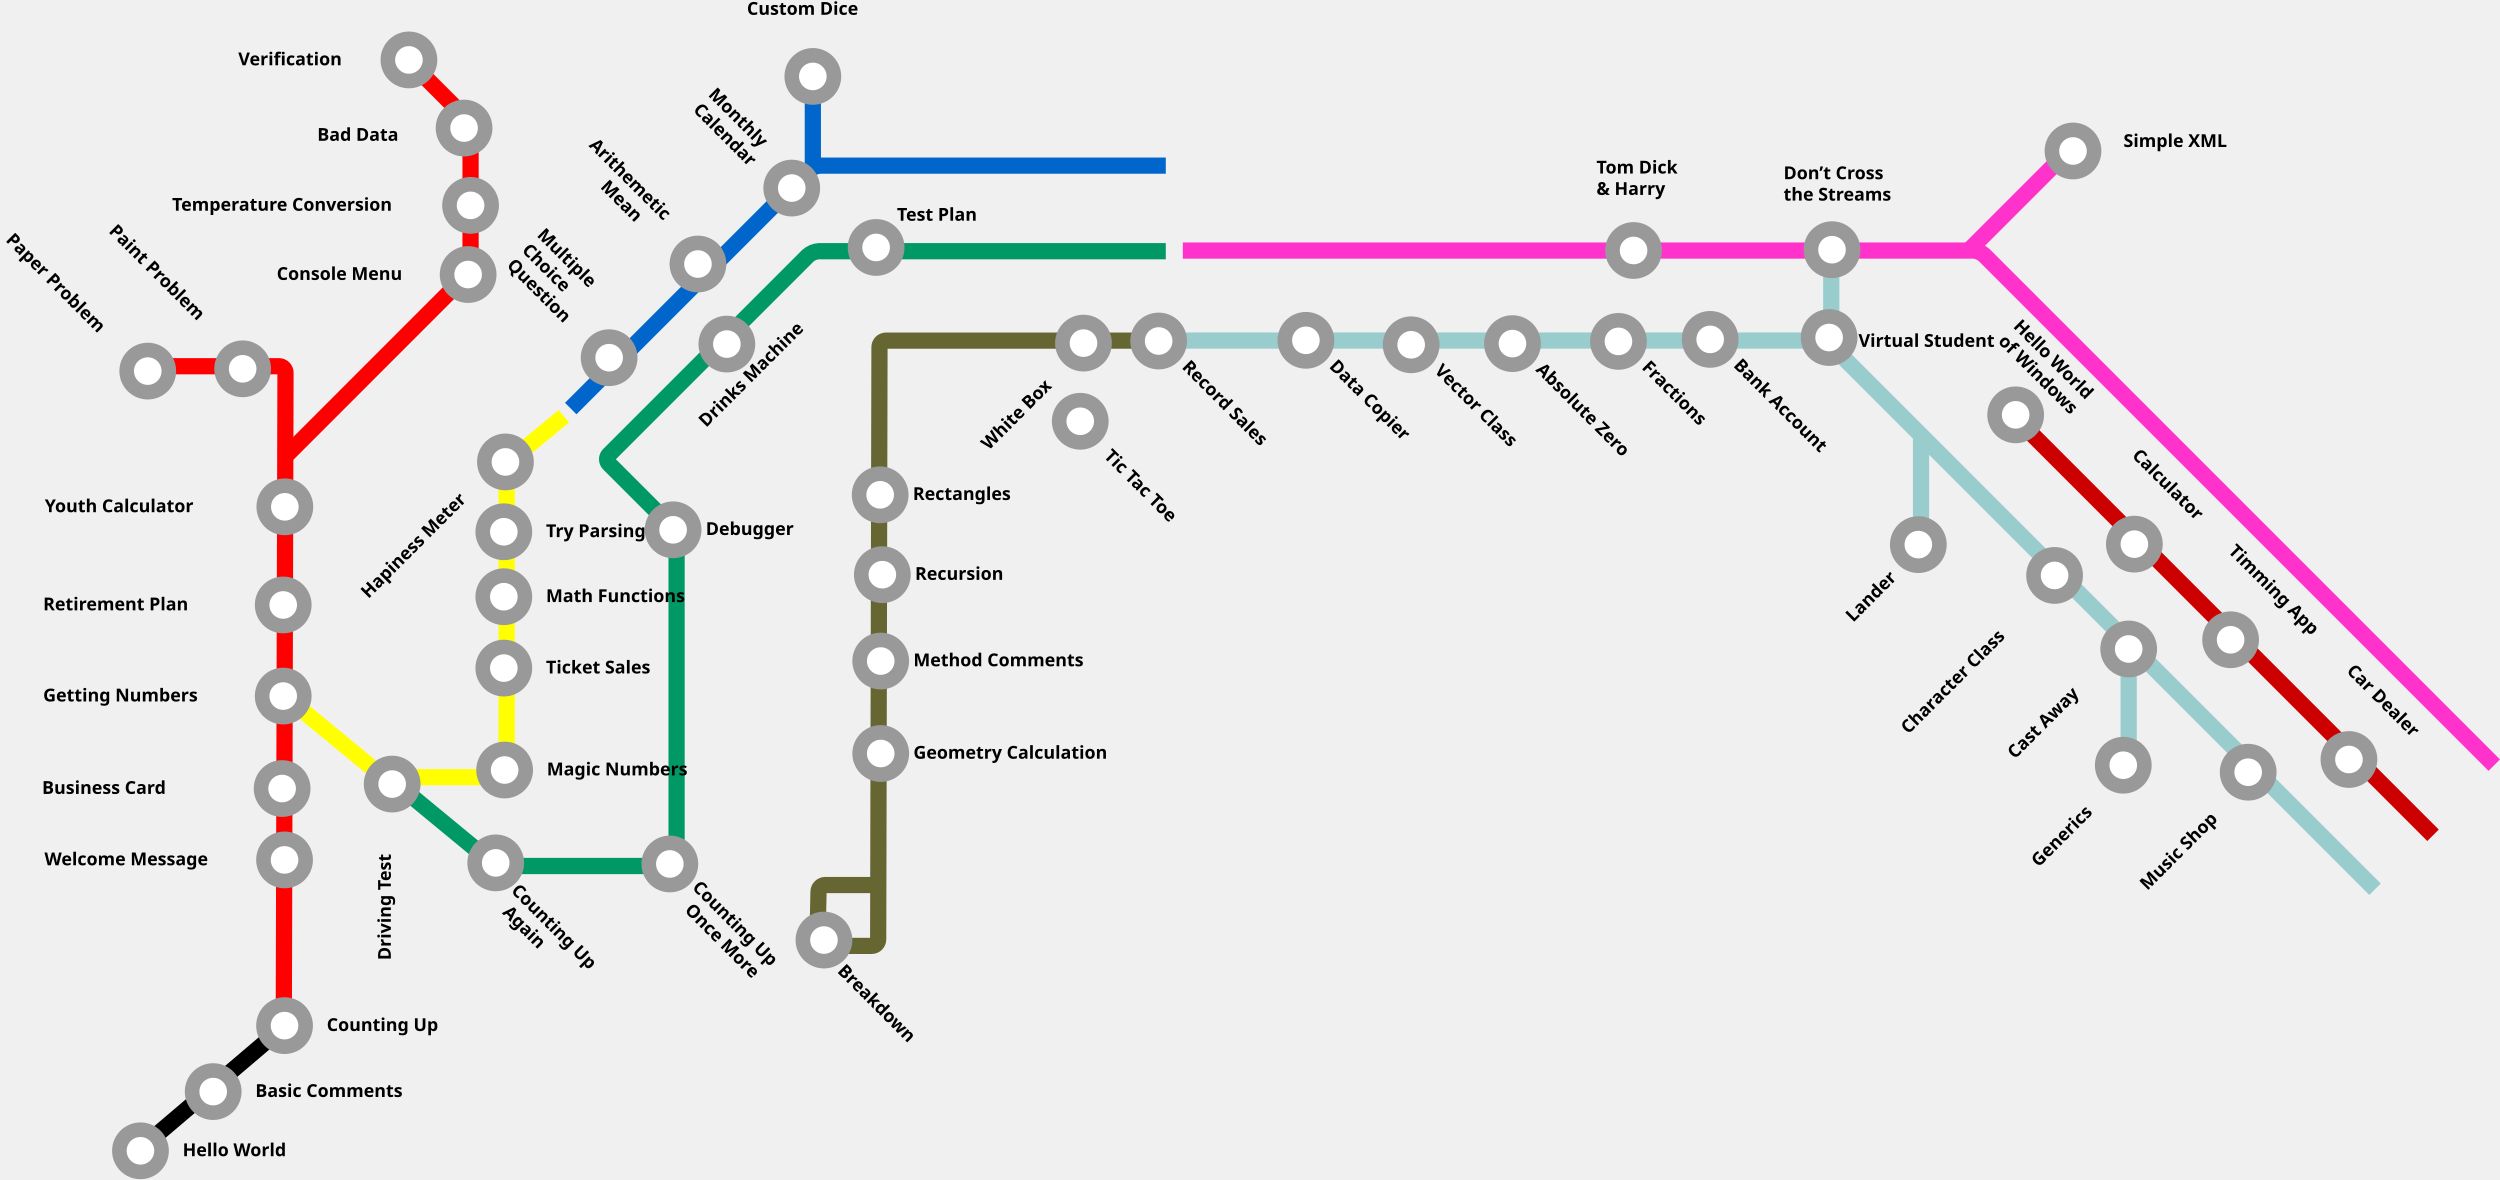
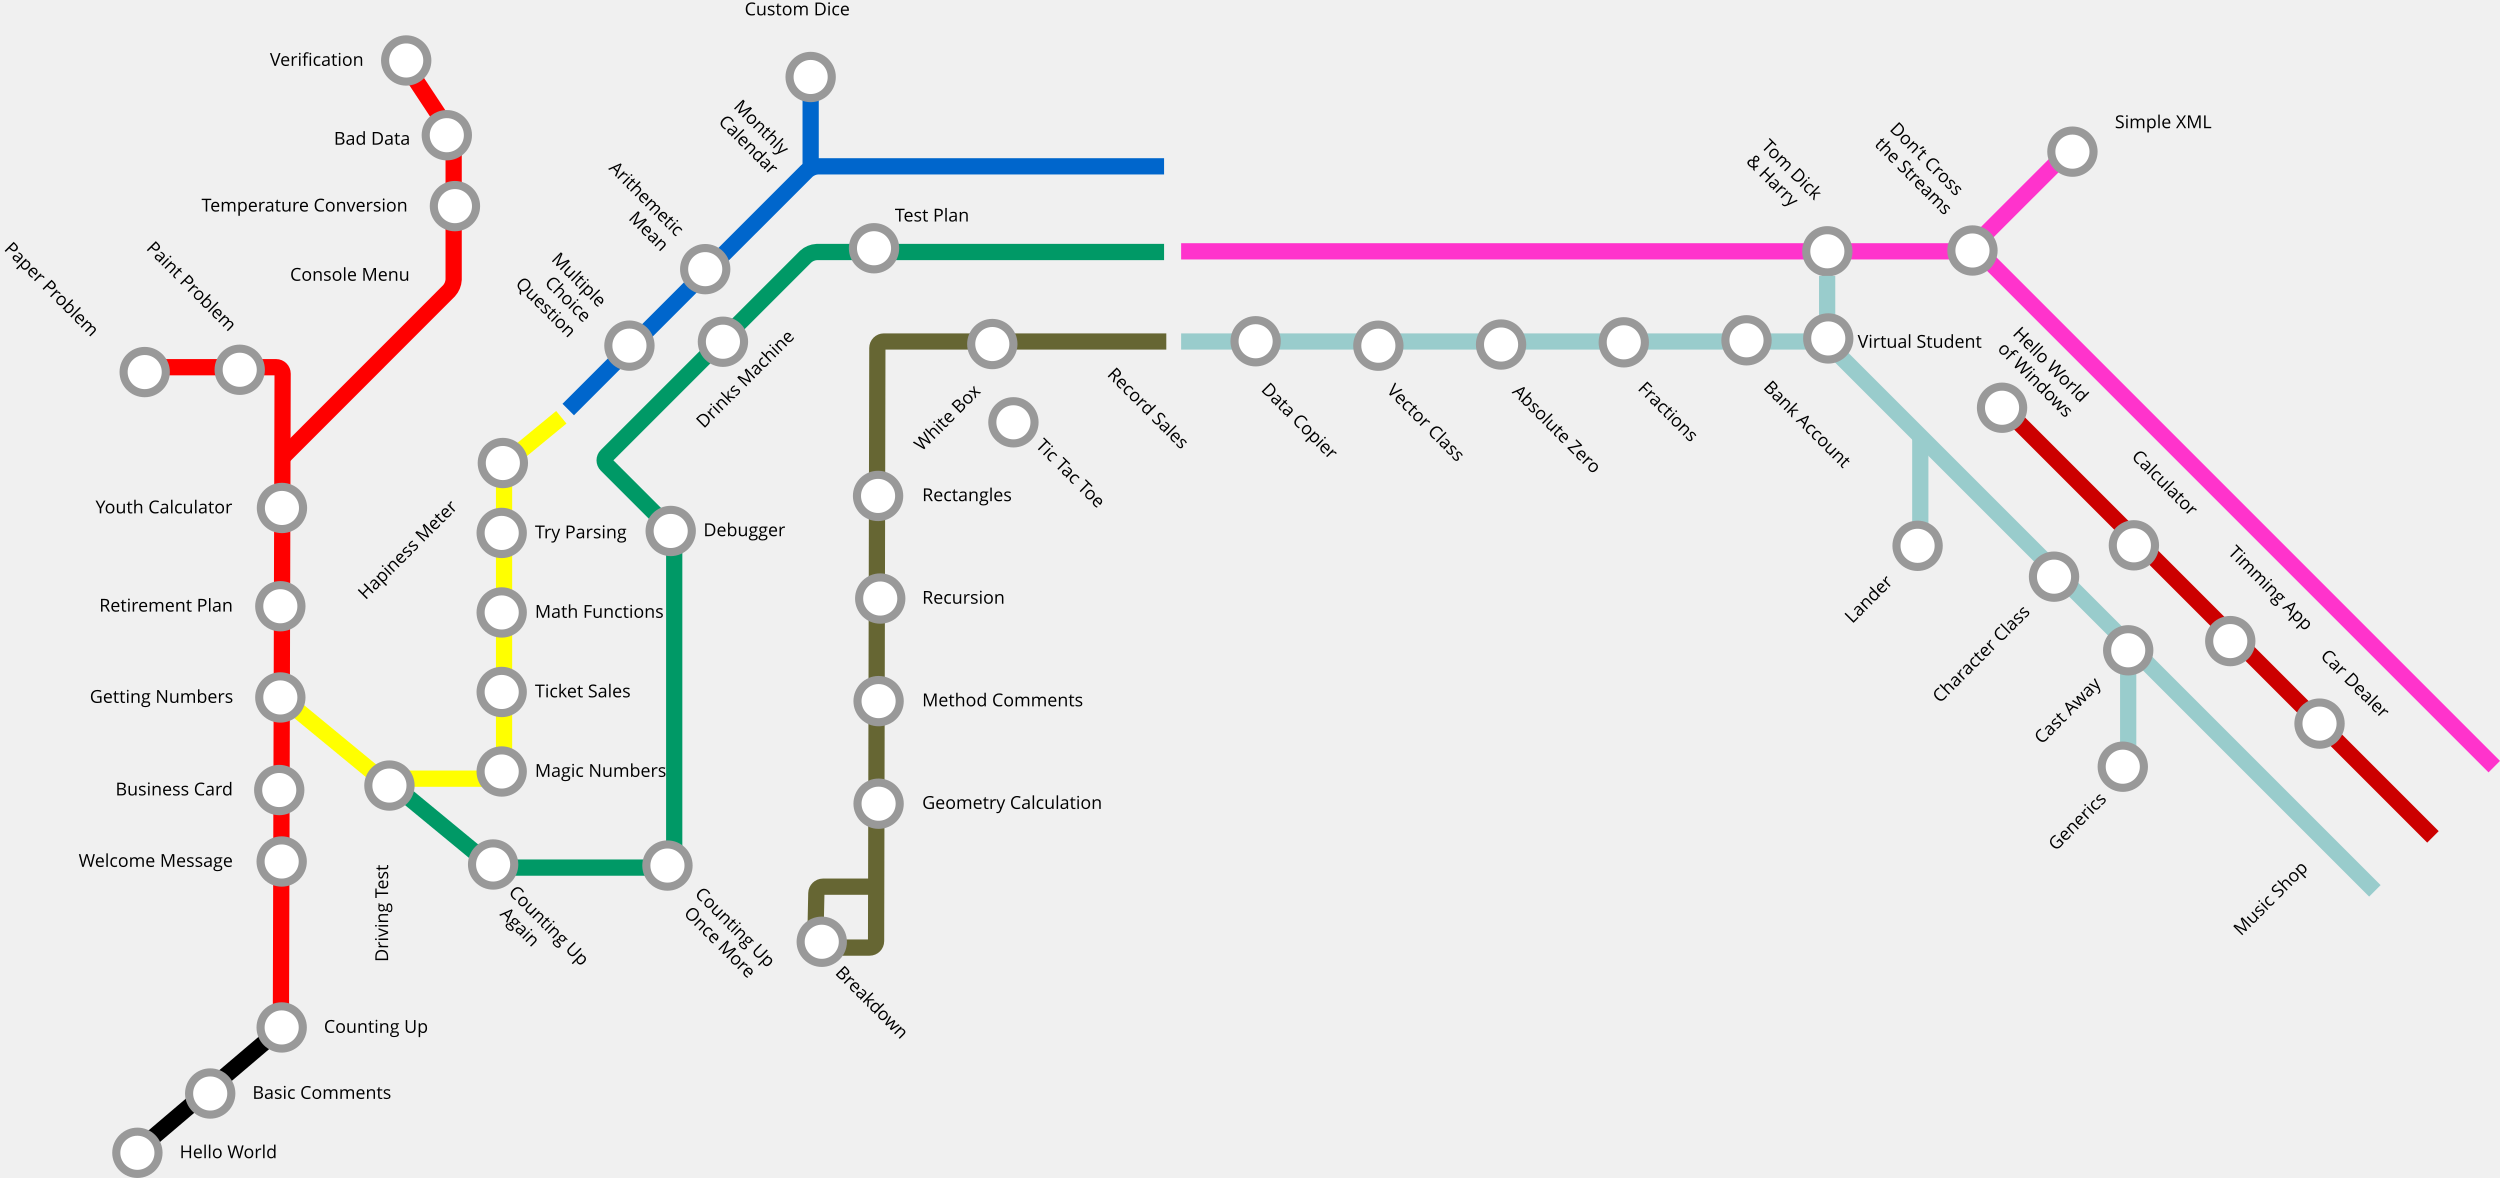
- <svg xmlns="http://www.w3.org/2000/svg" viewBox="0 0 1541.18 726.94">
+ <svg xmlns="http://www.w3.org/2000/svg" viewBox="0 0 1539.17 725.24">
  <defs>
    <style>
      .cls-1, .cls-10, .cls-11, .cls-4, .cls-5, .cls-6, .cls-7, .cls-8, .cls-9 {
        fill: none;
        stroke-width: 10px;
      }

      .cls-1 {
-         stroke: #9cc;
+         stroke: #c00;
      }

      .cls-1, .cls-10, .cls-11, .cls-3, .cls-4, .cls-5, .cls-6, .cls-7, .cls-8, .cls-9 {
        stroke-miterlimit: 10;
      }

      .cls-2 {
        font-size: 11px;
-         font-family: SourceCodePro-Bold, Source Code Pro;
-         font-weight: 700;
+         font-family: OpenSans, Open Sans;
      }

      .cls-3 {
        fill: #fff;
        stroke: #999;
-         stroke-width: 9px;
+         stroke-width: 5px;
      }

      .cls-4 {
-         stroke: #c00;
+         stroke: #f3c;
      }

      .cls-5 {
+         stroke: #9cc;
+       }
+ 
+       .cls-6 {
+         stroke: #096;
+       }
+ 
+       .cls-7 {
        stroke: #06c;
-       }
- 
-       .cls-6 {
-         stroke: #f3c;
-       }
- 
-       .cls-7 {
-         stroke: #096;
      }

      .cls-8 {
        stroke: #ff0;
      }

      .cls-9 {
        stroke: red;
      }

      .cls-10 {
        stroke: #663;
      }

      .cls-11 {
        stroke: #000;
      }
    </style>
  </defs>
  <g id="Layer_2" data-name="Layer 2">
    <g id="Layer_3" data-name="Layer 3">
-       <g id="LightBlue">
-         <line class="cls-1" x1="1184.26" y1="268.3" x2="1184.26" y2="336.11" />
-         <line class="cls-1" x1="1128.92" y1="164.77" x2="1128.92" y2="212.97" />
-         <line class="cls-1" x1="1312.26" y1="396.3" x2="1312.26" y2="470.97" />
-         <path class="cls-1" d="M1464.14,548.19l-335.4-335.4a11.13,11.13,0,0,0-6.83-2.83H729.18" />
+       <g id="Line_RedDark">
+         <line class="cls-1" x1="1228.65" y1="246" x2="1497.89" y2="515.24" />
+         <g id="CarDealer">
+           <text class="cls-2" transform="translate(1428.15 404.37) rotate(45)">Car Dealer</text>
+           <circle class="cls-3" cx="1428.06" cy="445.51" r="13" />
+         </g>
+         <g id="TimingApp">
+           <text class="cls-2" transform="translate(1371.2 340.56) rotate(45)">Timming App</text>
+           <circle class="cls-3" cx="1373.11" cy="394.7" r="13" />
+         </g>
+         <g id="Calculator">
+           <text class="cls-2" transform="translate(1311.87 281.61) rotate(45)">Calculator</text>
+           <circle class="cls-3" cx="1313.77" cy="335.74" r="13" />
+         </g>
+         <g id="HelloWorldOfWindows">
+           <text class="cls-2" transform="translate(1238.69 205.9) rotate(45)">Hello World <tspan x="0" y="13.2">of Windows</tspan>
+           </text>
+           <circle class="cls-3" cx="1232.6" cy="251.04" r="13" />
+         </g>
+       </g>
+       <g id="Line_Pink">
+         <path class="cls-4" d="M1535.64,472,1221.23,157.58a11.13,11.13,0,0,0-6.83-2.83H727.18" />
+         <line class="cls-4" x1="1211.65" y1="154.75" x2="1274.28" y2="92.13" />
+         <g id="Tom_Dick" data-name="Tom Dick">
+           <circle class="cls-3" cx="1125.04" cy="154.71" r="13" />
+           <text class="cls-2" transform="translate(1083.94 90.46) rotate(45)">Tom Dick <tspan x="0" y="13.2">&amp; Harry</tspan>
+           </text>
+         </g>
+         <g id="Dont_Cross" data-name="Dont Cross">
+           <text class="cls-2" transform="translate(1162.94 79.95) rotate(45)">Don’t Cross <tspan x="0" y="13.2">the Streams</tspan>
+           </text>
+           <circle class="cls-3" cx="1214.38" cy="154.23" r="13" />
+         </g>
+         <g id="SimpleXML">
+           <text class="cls-2" transform="translate(1302.05 78.92)">Simple XML</text>
+           <circle class="cls-3" cx="1275.93" cy="93.37" r="13" />
+         </g>
+       </g>
+       <g id="Line_LightBlue">
+         <line class="cls-5" x1="1182.26" y1="268.6" x2="1182.26" y2="336.4" />
+         <line class="cls-5" x1="1124.92" y1="169.86" x2="1124.92" y2="210.27" />
+         <line class="cls-5" x1="1310.26" y1="396.6" x2="1310.26" y2="471.27" />
+         <path class="cls-5" d="M1462.14,548.48l-335.4-335.4a11.13,11.13,0,0,0-6.83-2.83H727.18" />
        <g id="VectorClass">
-           <text class="cls-2" transform="translate(883.87 229.05) rotate(45)">Vector Class</text>
-           <circle class="cls-3" cx="869.94" cy="212.55" r="13" />
+           <text class="cls-2" transform="translate(853.28 240.97) rotate(45)">Vector Class</text>
+           <circle class="cls-3" cx="848.61" cy="212.85" r="13" />
        </g>
        <g id="DataCopier">
-           <text class="cls-2" transform="translate(818.98 226.3) rotate(45)">Data Copier</text>
-           <circle class="cls-3" cx="805.05" cy="209.8" r="13" />
+           <text class="cls-2" transform="translate(775.98 240.32) rotate(45)">Data Copier</text>
+           <circle class="cls-3" cx="773.05" cy="210.1" r="13" />
        </g>
        <g id="AbsoluteZero">
-           <text class="cls-2" transform="translate(946.32 228.32) rotate(45)">Absolute Zero</text>
-           <circle class="cls-3" cx="932.39" cy="211.83" r="13" />
+           <text class="cls-2" transform="translate(930.59 241.62) rotate(45)">Absolute Zero</text>
+           <circle class="cls-3" cx="924.16" cy="212.12" r="13" />
        </g>
        <g id="Fractions">
-           <text class="cls-2" transform="translate(1011.66 226.96) rotate(45)">Fractions</text>
-           <circle class="cls-3" cx="997.73" cy="210.46" r="13" />
+           <text class="cls-2" transform="translate(1007.89 239.66) rotate(45)">Fractions</text>
+           <circle class="cls-3" cx="999.71" cy="210.76" r="13" />
        </g>
        <g id="BankAccount">
-           <text class="cls-2" transform="translate(1068.2 225.71) rotate(45)">Bank Account</text>
-           <circle class="cls-3" cx="1054.27" cy="209.22" r="13" />
+           <text class="cls-2" transform="translate(1085.2 239.01) rotate(45)">Bank Account</text>
+           <circle class="cls-3" cx="1075.27" cy="209.51" r="13" />
        </g>
        <g id="MusicShop">
-           <text class="cls-2" transform="translate(1323.73 549.23) rotate(-45)">Music Shop</text>
-           <circle class="cls-3" cx="1385.94" cy="476.05" r="13" />
+           <text class="cls-2" transform="translate(1379.73 576.52) rotate(-45)">Music Shop</text>
        </g>
        <g id="Generics">
-           <text class="cls-2" transform="translate(1256.73 534.92) rotate(-45)">Generics</text>
-           <circle class="cls-3" cx="1308.94" cy="471.74" r="13" />
+           <text class="cls-2" transform="translate(1265.73 524.22) rotate(-45)">Generics</text>
+           <circle class="cls-3" cx="1306.93" cy="472.04" r="13" />
        </g>
        <g id="Lander">
-           <text class="cls-2" transform="translate(1142.4 383.92) rotate(-45)">Lander</text>
-           <circle class="cls-3" cx="1182.6" cy="335.74" r="13" />
+           <text class="cls-2" transform="translate(1140.4 384.22) rotate(-45)">Lander</text>
+           <circle class="cls-3" cx="1180.6" cy="336.04" r="13" />
        </g>
        <g id="VirtualPeople">
-           <text class="cls-2" transform="translate(1145.71 213.83)">Virtual Student</text>
-           <circle class="cls-3" cx="1127.6" cy="208.08" r="13" />
+           <text class="cls-2" transform="translate(1143.7 214.12)">Virtual Student</text>
+           <circle class="cls-3" cx="1125.6" cy="208.37" r="13" />
        </g>
        <g id="CharacterClass">
-           <text class="cls-2" transform="translate(1176.4 452.92) rotate(-45)">Character Class</text>
-           <circle class="cls-3" cx="1266.6" cy="354.74" r="13" />
+           <text class="cls-2" transform="translate(1194.4 433.22) rotate(-45)">Character Class</text>
+           <circle class="cls-3" cx="1264.6" cy="355.04" r="13" />
        </g>
        <g id="CastAway">
-           <text class="cls-2" transform="translate(1242.07 468.26) rotate(-45)">Cast Away</text>
-           <circle class="cls-3" cx="1312.27" cy="400.08" r="13" />
-         </g>
-       </g>
-       <g id="RedDark">
-         <line class="cls-4" x1="1230.66" y1="245.7" x2="1499.89" y2="514.94" />
-         <g id="CarDealer">
-           <text class="cls-2" transform="translate(1446.15 414.08) rotate(45)">Car Dealer</text>
-           <circle class="cls-3" cx="1448.06" cy="468.21" r="13" />
-         </g>
-         <g id="TimingApp">
-           <text class="cls-2" transform="translate(1373.2 340.26) rotate(45)">Timming App</text>
-           <circle class="cls-3" cx="1375.11" cy="394.4" r="13" />
-         </g>
-         <g id="Calculator">
-           <text class="cls-2" transform="translate(1313.87 281.31) rotate(45)">Calculator</text>
-           <circle class="cls-3" cx="1315.78" cy="335.45" r="13" />
-         </g>
-         <g id="HelloWorldOfWindows">
-           <text class="cls-2" transform="translate(1240.69 201.61) rotate(45)">Hello World <tspan x="0" y="13.2">of Windows</tspan>
-           </text>
-           <circle class="cls-3" cx="1242.6" cy="255.74" r="13" />
-         </g>
-       </g>
-       <g id="Blue">
-         <path class="cls-5" d="M351.84,251.86,498.76,104.94a11.13,11.13,0,0,1,6.83-2.83H718.68" />
-         <line class="cls-5" x1="501.09" y1="41.61" x2="501.09" y2="102.11" />
+           <text class="cls-2" transform="translate(1257.06 458.55) rotate(-45)">Cast Away</text>
+           <circle class="cls-3" cx="1310.27" cy="400.37" r="13" />
+         </g>
+       </g>
+       <g id="Line_Green">
+         <path class="cls-6" d="M716.68,155.15H502.84A11.13,11.13,0,0,0,496,158L373.42,280.58a4,4,0,0,0,0,5.66l38.84,38.84a11.13,11.13,0,0,1,2.83,6.83V530.15a4,4,0,0,1-4,4H307.84a13,13,0,0,1-7.09-2.54L236.84,478.9" />
+         <g id="CountingUpAgain">
+           <text class="cls-2" transform="translate(312.62 549.85) rotate(45)">Counting Up <tspan x="0" y="13.2" xml:space="preserve">  Again</tspan>
+           </text>
+           <circle class="cls-3" cx="303.6" cy="532.24" r="13" />
+         </g>
+         <g id="CountingUpOnceMore">
+           <text class="cls-2" transform="translate(427.28 550.84) rotate(45)">Counting Up<tspan x="3.66" y="13.2">Once More</tspan>
+           </text>
+           <circle class="cls-3" cx="410.93" cy="532.9" r="13" />
+         </g>
+         <g id="TestPlan">
+           <text class="cls-2" transform="translate(550.94 136.37)">Test Plan</text>
+           <circle class="cls-3" cx="538.11" cy="152.84" r="13" />
+         </g>
+         <g id="DrinksMachine">
+           <text class="cls-2" transform="translate(433.29 264.09) rotate(-45)">Drinks Machine</text>
+           <circle class="cls-3" cx="445.09" cy="210.4" r="13" />
+         </g>
+         <g id="Debugger">
+           <text class="cls-2" transform="translate(433.09 330.11)">Debugger</text>
+           <circle class="cls-3" cx="412.93" cy="326.9" r="13" />
+         </g>
+       </g>
+       <g id="Line_Blue">
+         <path class="cls-7" d="M349.84,252.15,496.76,105.23a11.13,11.13,0,0,1,6.83-2.83H716.68" />
+         <line class="cls-7" x1="499.09" y1="41.9" x2="499.09" y2="102.4" />
        <g id="MultipleChoiceQuestion">
-           <text class="cls-2" transform="translate(330.61 145.38) rotate(45)">Multiple<tspan x="0" y="13.2">Choice</tspan>
-             <tspan x="0" y="26.4">Question</tspan>
-           </text>
-           <circle class="cls-3" cx="375.52" cy="220.51" r="13" />
+           <text class="cls-2" transform="translate(339.03 160.1) rotate(45)">Multiple<tspan x="7.3" y="13.2">Choice</tspan>
+             <tspan x="-4.97" y="26.4">Question</tspan>
+           </text>
+           <circle class="cls-3" cx="387.52" cy="212.81" r="13" />
        </g>
        <g id="ArithmeticMean">
-           <text class="cls-2" transform="translate(362.69 89.96) rotate(45)">Arithemetic<tspan x="23.1" y="13.2">Mean</tspan>
-           </text>
-           <circle class="cls-3" cx="430.27" cy="162.76" r="13" />
+           <text class="cls-2" transform="translate(374.39 103.96) rotate(45)">Arithemetic<tspan x="30.37" y="13.2">Mean</tspan>
+           </text>
+           <circle class="cls-3" cx="434.18" cy="165.71" r="13" />
        </g>
        <g id="MonthlyCalendar">
-           <text class="cls-2" transform="translate(436.18 58.8) rotate(45)">Monthly<tspan x="0" y="13.2">Calendar</tspan>
-           </text>
-           <circle class="cls-3" cx="488.09" cy="115.94" r="13" />
+           <text class="cls-2" transform="translate(451.18 66.1) rotate(45)">Monthly<tspan x="0" y="13.2">Calendar</tspan>
+           </text>
        </g>
        <g id="CustomDice">
-           <text class="cls-2" transform="translate(460.47 9.13)">Custom Dice</text>
-           <circle class="cls-3" cx="501.09" cy="47.11" r="13" />
-         </g>
-       </g>
-       <g id="Pink">
-         <path class="cls-6" d="M1537.64,471.69,1223.23,157.29a11.13,11.13,0,0,0-6.83-2.83H729.18" />
-         <line class="cls-6" x1="1213.66" y1="154.46" x2="1276.28" y2="91.84" />
-         <g id="Tom_Dick" data-name="Tom Dick">
-           <text class="cls-2" transform="translate(984.17 106.97)">Tom Dick <tspan x="0" y="13.2">&amp; Harry</tspan>
-           </text>
-           <circle class="cls-3" cx="1007.05" cy="154.42" r="13" />
-         </g>
-         <g id="Dont_Cross" data-name="Dont Cross">
-           <text class="cls-2" transform="translate(1099.5 110.48)">Don’t Cross <tspan x="0" y="13.2">the Streams</tspan>
-           </text>
-           <circle class="cls-3" cx="1129.38" cy="153.93" r="13" />
-         </g>
-         <g id="SimpleXML">
-           <text class="cls-2" transform="translate(1309.06 90.63)">Simple XML</text>
-           <circle class="cls-3" cx="1277.94" cy="93.08" r="13" />
-         </g>
-       </g>
-       <g id="Green">
-         <path class="cls-7" d="M718.68,154.86H504.84a11.13,11.13,0,0,0-6.83,2.83L375.42,280.28a4,4,0,0,0,0,5.66l38.84,38.84a11.13,11.13,0,0,1,2.83,6.83V529.86a4,4,0,0,1-4,4H309.84a13,13,0,0,1-7.09-2.54l-63.91-52.71" />
-         <g id="CountingUpAgain">
-           <text class="cls-2" transform="translate(314.62 549.55) rotate(45)">Counting Up <tspan x="0" y="13.2" xml:space="preserve">  Again</tspan>
-           </text>
-           <circle class="cls-3" cx="305.6" cy="531.94" r="13" />
-         </g>
-         <g id="CountingUpOnceMore">
-           <text class="cls-2" transform="translate(426.29 547.55) rotate(45)">Counting Up<tspan x="6.6" y="13.2">Once More</tspan>
-           </text>
-           <circle class="cls-3" cx="412.94" cy="532.61" r="13" />
-         </g>
-         <g id="TestPlan">
-           <text class="cls-2" transform="translate(552.94 136.08)">Test Plan</text>
-           <circle class="cls-3" cx="540.11" cy="152.55" r="13" />
-         </g>
-         <g id="DrinksMachine">
-           <text class="cls-2" transform="translate(435.29 263.8) rotate(-45)">Drinks Machine</text>
-           <circle class="cls-3" cx="448.09" cy="212.11" r="13" />
-         </g>
-         <g id="Debugger">
-           <text class="cls-2" transform="translate(435.09 329.81)">Debugger</text>
-           <circle class="cls-3" cx="414.94" cy="326.61" r="13" />
-         </g>
-       </g>
-       <g id="Yellow">
-         <path class="cls-8" d="M347.59,256.61l-32.17,26.46a9.63,9.63,0,0,0-3.09,6.54v185.5a4,4,0,0,1-4,4h-68a13,13,0,0,1-7.09-2.54l-54.66-45" />
+           <text class="cls-2" transform="translate(458.46 9.43)">Custom Dice</text>
+           <circle class="cls-3" cx="499.09" cy="47.4" r="13" />
+         </g>
+       </g>
+       <g id="Line_Yellow">
+         <path class="cls-8" d="M345.59,256.9l-32.17,26.46a9.63,9.63,0,0,0-3.09,6.54V475.4a4,4,0,0,1-4,4h-68a13,13,0,0,1-7.09-2.54l-54.66-45" />
        <g id="TryParsing">
-           <text class="cls-2" transform="translate(336.59 331.13)">Try Parsing</text>
-           <circle class="cls-3" cx="310.59" cy="327.82" r="13" />
+           <text class="cls-2" transform="translate(329.35 331.43)">Try Parsing</text>
+           <circle class="cls-3" cx="308.88" cy="328.11" r="13" />
        </g>
        <g id="HappinessMeter">
-           <text class="cls-2" transform="translate(227.07 369.34) rotate(-45)">Hapiness Meter</text>
-           <circle class="cls-3" cx="311.59" cy="284.77" r="13" />
+           <text class="cls-2" transform="translate(225.06 369.63) rotate(-45)">Hapiness Meter</text>
+           <circle class="cls-3" cx="309.59" cy="285.07" r="13" />
        </g>
        <g id="MathFunctions">
-           <text class="cls-2" transform="translate(336.59 371.17)">Math Functions</text>
-           <circle class="cls-3" cx="310.59" cy="367.86" r="13" />
+           <text class="cls-2" transform="translate(329.35 380.38)">Math Functions</text>
+           <circle class="cls-3" cx="308.88" cy="377.07" r="13" />
        </g>
        <g id="TicketSales">
-           <text class="cls-2" transform="translate(336.59 415.17)">Ticket Sales</text>
-           <circle class="cls-3" cx="310.59" cy="411.86" r="13" />
+           <text class="cls-2" transform="translate(329.35 429.34)">Ticket Sales</text>
+           <circle class="cls-3" cx="308.88" cy="426.03" r="13" />
        </g>
        <g id="MagicNumbers">
-           <text class="cls-2" transform="translate(337.09 478)">Magic Numbers</text>
-           <circle class="cls-3" cx="311.09" cy="474.69" r="13" />
+           <text class="cls-2" transform="translate(329.35 478.3)">Magic Numbers</text>
+           <circle class="cls-3" cx="308.88" cy="474.99" r="13" />
        </g>
        <g id="DrivingTest">
-           <text class="cls-2" transform="translate(240.94 591.89) rotate(-90)">Driving Test</text>
-           <circle class="cls-3" cx="241.76" cy="483.36" r="13" />
-         </g>
-       </g>
-       <g id="Red">
-         <path class="cls-9" d="M247.09,32.61l40.17,40.17a11.13,11.13,0,0,1,2.83,6.83v83.5a11.13,11.13,0,0,1-2.83,6.83L176,281.23" />
-         <path class="cls-9" d="M92.59,225.77H172a4,4,0,0,1,4,4l-1.06,402" />
-         <path class="cls-9" d="M284.09,712.11" />
+           <text class="cls-2" transform="translate(238.94 592.19) rotate(-90)">Driving Test</text>
+           <circle class="cls-3" cx="239.76" cy="483.65" r="13" />
+         </g>
+       </g>
+       <g id="Line_Red">
+         <path class="cls-9" d="M245.09,32.9l32,48.44a15.69,15.69,0,0,1,2.21,7.34v83.5a11.13,11.13,0,0,1-2.83,6.83L174,281.53" />
+         <path class="cls-9" d="M90.59,226.07H170a4,4,0,0,1,4,4l-1.06,402" />
+         <path class="cls-9" d="M282.09,712.4" />
        <g id="PaperProblem">
-           <text class="cls-2" transform="translate(3.11 148.38) rotate(45)">Paper Problem</text>
-           <circle class="cls-3" cx="91.09" cy="228.77" r="13" />
+           <text class="cls-2" transform="translate(2.11 153.68) rotate(45)">Paper Problem</text>
+           <circle class="cls-3" cx="89.09" cy="229.07" r="13" />
        </g>
        <g id="PaintProblem">
-           <text class="cls-2" transform="translate(66.61 142.97) rotate(45)">Paint Problem</text>
-           <circle class="cls-3" cx="149.59" cy="227.36" r="13" />
+           <text class="cls-2" transform="translate(89.61 153.27) rotate(45)">Paint Problem</text>
+           <circle class="cls-3" cx="147.59" cy="227.66" r="13" />
        </g>
        <g id="YouthCalculator">
-           <text class="cls-2" transform="translate(27.59 315.75)">Youth Calculator</text>
-           <circle class="cls-3" cx="175.59" cy="312.44" r="13" />
+           <text class="cls-2" transform="translate(58.8 316.05)">Youth Calculator</text>
+           <circle class="cls-3" cx="173.59" cy="312.74" r="13" />
        </g>
        <g id="ConsoleMenu">
-           <text class="cls-2" transform="translate(170.59 172.57)">Console Menu</text>
-           <circle class="cls-3" cx="288.59" cy="169.25" r="13" />
+           <text class="cls-2" transform="translate(178.59 172.86)">Console Menu</text>
        </g>
        <g id="Verification">
-           <text class="cls-2" transform="translate(146.89 40.25)">Verification</text>
-           <circle class="cls-3" cx="252.09" cy="36.94" r="13" />
+           <text class="cls-2" transform="translate(166.17 40.55)">Verification</text>
+           <circle class="cls-3" cx="250.09" cy="37.24" r="13" />
        </g>
        <g id="TemperatureConversion">
-           <text class="cls-2" transform="translate(106.09 129.92)">Temperature Conversion</text>
-           <circle class="cls-3" cx="290.09" cy="126.61" r="13" />
+           <text class="cls-2" transform="translate(124.09 130.22)">Temperature Conversion</text>
+           <circle class="cls-3" cx="280.09" cy="126.9" r="13" />
        </g>
        <g id="RetirementPlanner">
-           <text class="cls-2" transform="translate(26.59 376.25)">Retirement Plan</text>
-           <circle class="cls-3" cx="174.59" cy="372.94" r="13" />
+           <text class="cls-2" transform="translate(61.12 376.55)">Retirement Plan</text>
+           <circle class="cls-3" cx="172.59" cy="373.24" r="13" />
        </g>
        <g id="GettingNumbers">
-           <text class="cls-2" transform="translate(26.59 432.42)">Getting Numbers</text>
-           <circle class="cls-3" cx="174.59" cy="429.11" r="13" />
+           <text class="cls-2" transform="translate(55.3 432.72)">Getting Numbers</text>
+           <circle class="cls-3" cx="172.59" cy="429.4" r="13" />
        </g>
        <g id="BusinessCard">
-           <text class="cls-2" transform="translate(25.92 489.42)">Business Card</text>
-           <circle class="cls-3" cx="173.92" cy="486.11" r="13" />
+           <text class="cls-2" transform="translate(71.12 489.72)">Business Card</text>
+           <circle class="cls-3" cx="171.92" cy="486.4" r="13" />
        </g>
        <g id="BadData">
-           <text class="cls-2" transform="translate(195.59 86.82)">Bad Data</text>
-           <circle class="cls-3" cx="286.09" cy="78.94" r="13" />
+           <text class="cls-2" transform="translate(205.59 89.11)">Bad Data</text>
+           <circle class="cls-3" cx="275.09" cy="83.24" r="13" />
        </g>
        <g id="WelcomeMessage">
-           <text class="cls-2" transform="translate(27.42 533.42)">Welcome Message</text>
-           <circle class="cls-3" cx="175.42" cy="530.11" r="13" />
-         </g>
-       </g>
-       <g id="Olive">
-         <path class="cls-10" d="M546.19,545.61h-37.5a4.12,4.12,0,0,0-4.09,4l-.64,29.5a3.91,3.91,0,0,0,3.91,4h29.5a4,4,0,0,0,4-4L542.18,214a4,4,0,0,1,4-4h173.9" />
+           <text class="cls-2" transform="translate(48.4 533.72)">Welcome Message</text>
+           <circle class="cls-3" cx="173.42" cy="530.4" r="13" />
+         </g>
+       </g>
+       <g id="Line_Olive">
+         <path class="cls-10" d="M544.19,545.9h-37.5a4.12,4.12,0,0,0-4.09,4l-.64,29.5a3.91,3.91,0,0,0,3.91,4h29.5a4,4,0,0,0,4-4l.79-365.15a4,4,0,0,1,4-4h173.9" />
        <g id="MethodComments">
-           <text class="cls-2" transform="translate(563.09 410.73)">Method Comments</text>
-           <circle class="cls-3" cx="542.94" cy="407.52" r="13" />
+           <text class="cls-2" transform="translate(567.76 434.86)">Method Comments</text>
+           <circle class="cls-3" cx="540.93" cy="431.66" r="13" />
        </g>
        <g id="Recursion">
-           <text class="cls-2" transform="translate(564.09 357.48)">Recursion</text>
-           <circle class="cls-3" cx="543.94" cy="354.27" r="13" />
+           <text class="cls-2" transform="translate(567.76 371.7)">Recursion</text>
+           <circle class="cls-3" cx="541.93" cy="368.5" r="13" />
        </g>
        <g id="RecordSales">
-           <text class="cls-2" transform="translate(728.2 226.71) rotate(45)">Record Sales</text>
-           <circle class="cls-3" cx="714.27" cy="210.22" r="13" />
+           <text class="cls-2" transform="translate(681.2 231.01) rotate(45)">Record Sales</text>
        </g>
        <g id="TicTacToe">
-           <text class="cls-2" transform="translate(680.05 281.6) rotate(45)">Tic Tac Toe</text>
-           <circle class="cls-3" cx="665.94" cy="259.7" r="13" />
+           <text class="cls-2" transform="translate(637.15 274.78) rotate(45)">Tic Tac Toe</text>
+           <circle class="cls-3" cx="623.93" cy="260" r="13" />
        </g>
        <g id="Rectangles">
-           <text class="cls-2" transform="translate(562.76 308.24)">Rectangles</text>
-           <circle class="cls-3" cx="542.6" cy="305.04" r="13" />
+           <text class="cls-2" transform="translate(567.76 308.54)">Rectangles</text>
+           <circle class="cls-3" cx="540.6" cy="305.33" r="13" />
        </g>
        <g id="WhiteBox">
-           <text class="cls-2" transform="translate(609.48 277.85) rotate(-45)">White Box</text>
-           <circle class="cls-3" cx="667.94" cy="211.52" r="13" />
+           <text class="cls-2" transform="translate(567.48 278.15) rotate(-45)">White Box</text>
+           <circle class="cls-3" cx="610.93" cy="211.82" r="13" />
        </g>
        <g id="Breakdown">
-           <text class="cls-2" transform="translate(515.76 599.11) rotate(45)">Breakdown</text>
-           <circle class="cls-3" cx="507.94" cy="579.52" r="13" />
+           <text class="cls-2" transform="translate(513.75 599.41) rotate(45)">Breakdown</text>
+           <circle class="cls-3" cx="505.93" cy="579.82" r="13" />
        </g>
        <g id="GeometryCalculation">
-           <text class="cls-2" transform="translate(563.09 467.73)">Geometry Calculation</text>
-           <circle class="cls-3" cx="542.94" cy="464.52" r="13" />
-         </g>
-       </g>
-       <g id="Black">
-         <line class="cls-11" x1="82.59" y1="711.44" x2="176.28" y2="631.75" />
+           <text class="cls-2" transform="translate(567.76 498.02)">Geometry Calculation</text>
+           <circle class="cls-3" cx="540.93" cy="494.82" r="13" />
+         </g>
+       </g>
+       <g id="Line_Black">
+         <line class="cls-11" x1="80.59" y1="711.74" x2="174.28" y2="632.05" />
        <g id="BasicComments">
-           <text class="cls-2" transform="translate(157.42 676.25)">Basic Comments</text>
-           <circle class="cls-3" cx="131.42" cy="672.94" r="13" />
+           <text class="cls-2" transform="translate(155.42 676.55)">Basic Comments</text>
+           <circle class="cls-3" cx="129.42" cy="673.24" r="13" />
        </g>
        <g id="CountingUp">
-           <text class="cls-2" transform="translate(201.42 635.59)">Counting Up</text>
-           <circle class="cls-3" cx="175.42" cy="632.27" r="13" />
+           <text class="cls-2" transform="translate(199.42 635.88)">Counting Up</text>
+           <circle class="cls-3" cx="173.42" cy="632.57" r="13" />
        </g>
        <g id="HelloWorld">
-           <text class="cls-2" transform="translate(112.59 712.75)">Hello World</text>
-           <circle class="cls-3" cx="86.59" cy="709.44" r="13" />
+           <text class="cls-2" transform="translate(110.59 713.05)">Hello World</text>
+           <circle class="cls-3" cx="84.59" cy="709.74" r="13" />
        </g>
      </g>
    </g>
  </g>
</svg>
